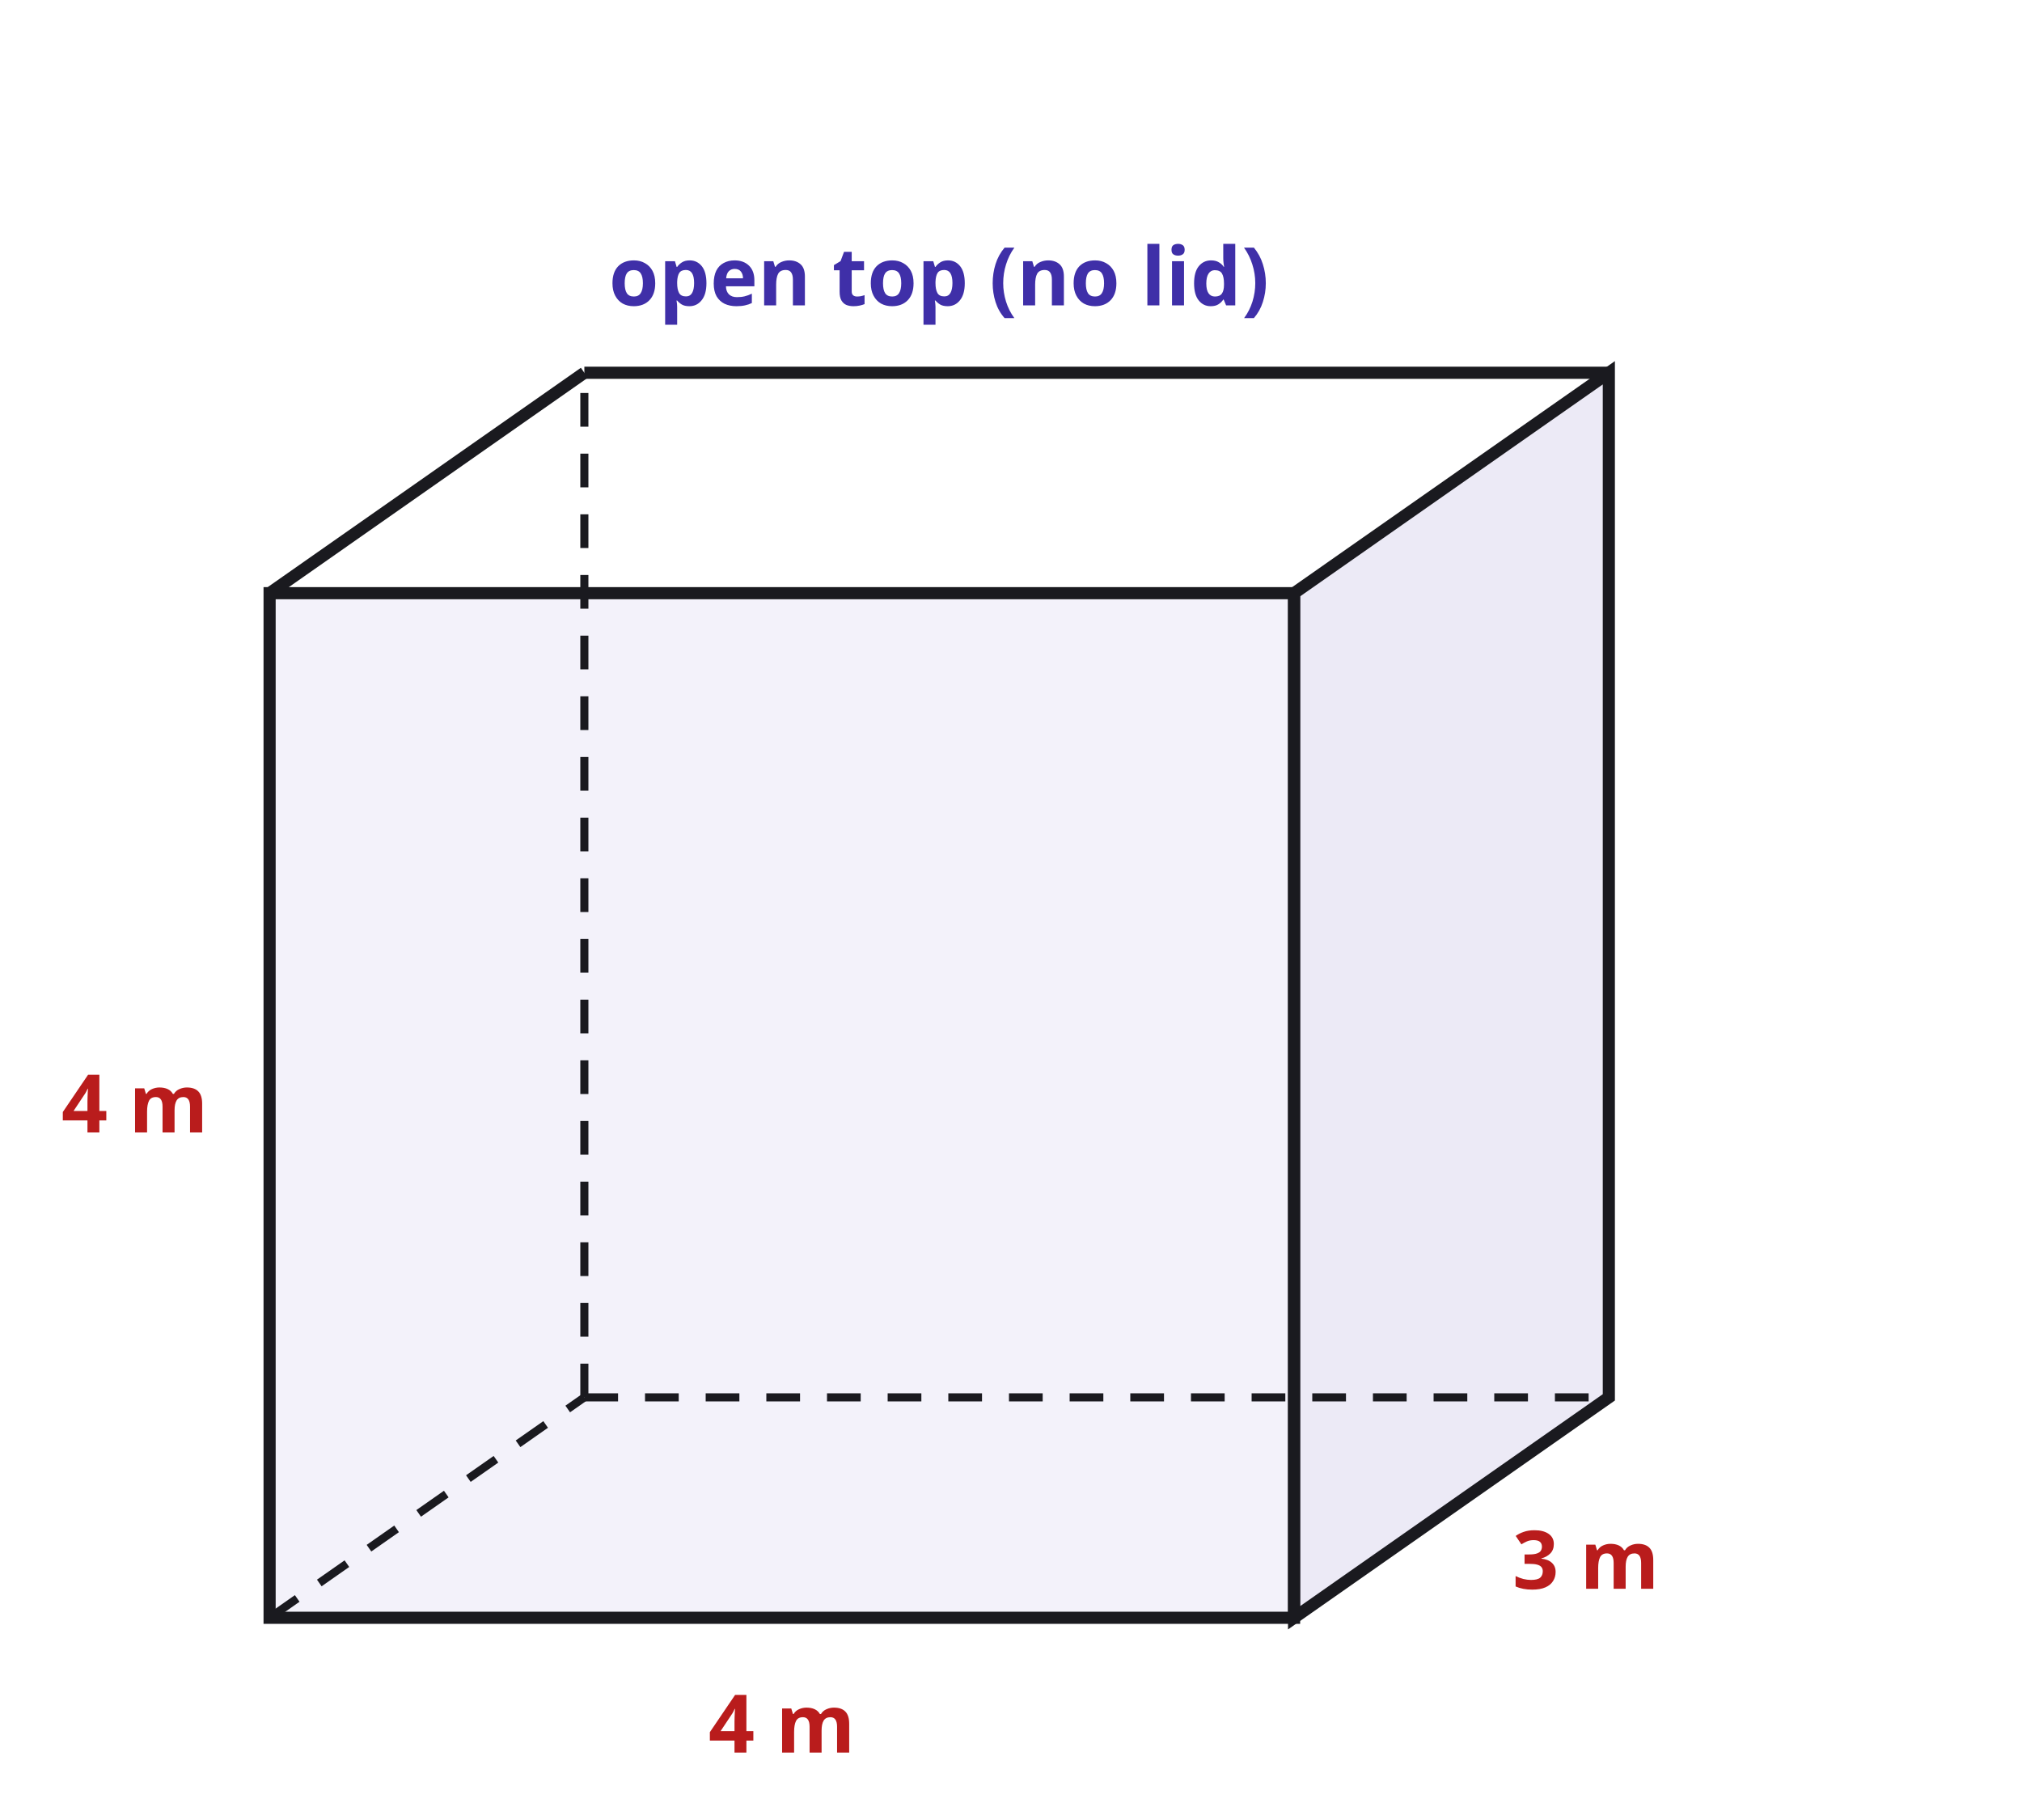
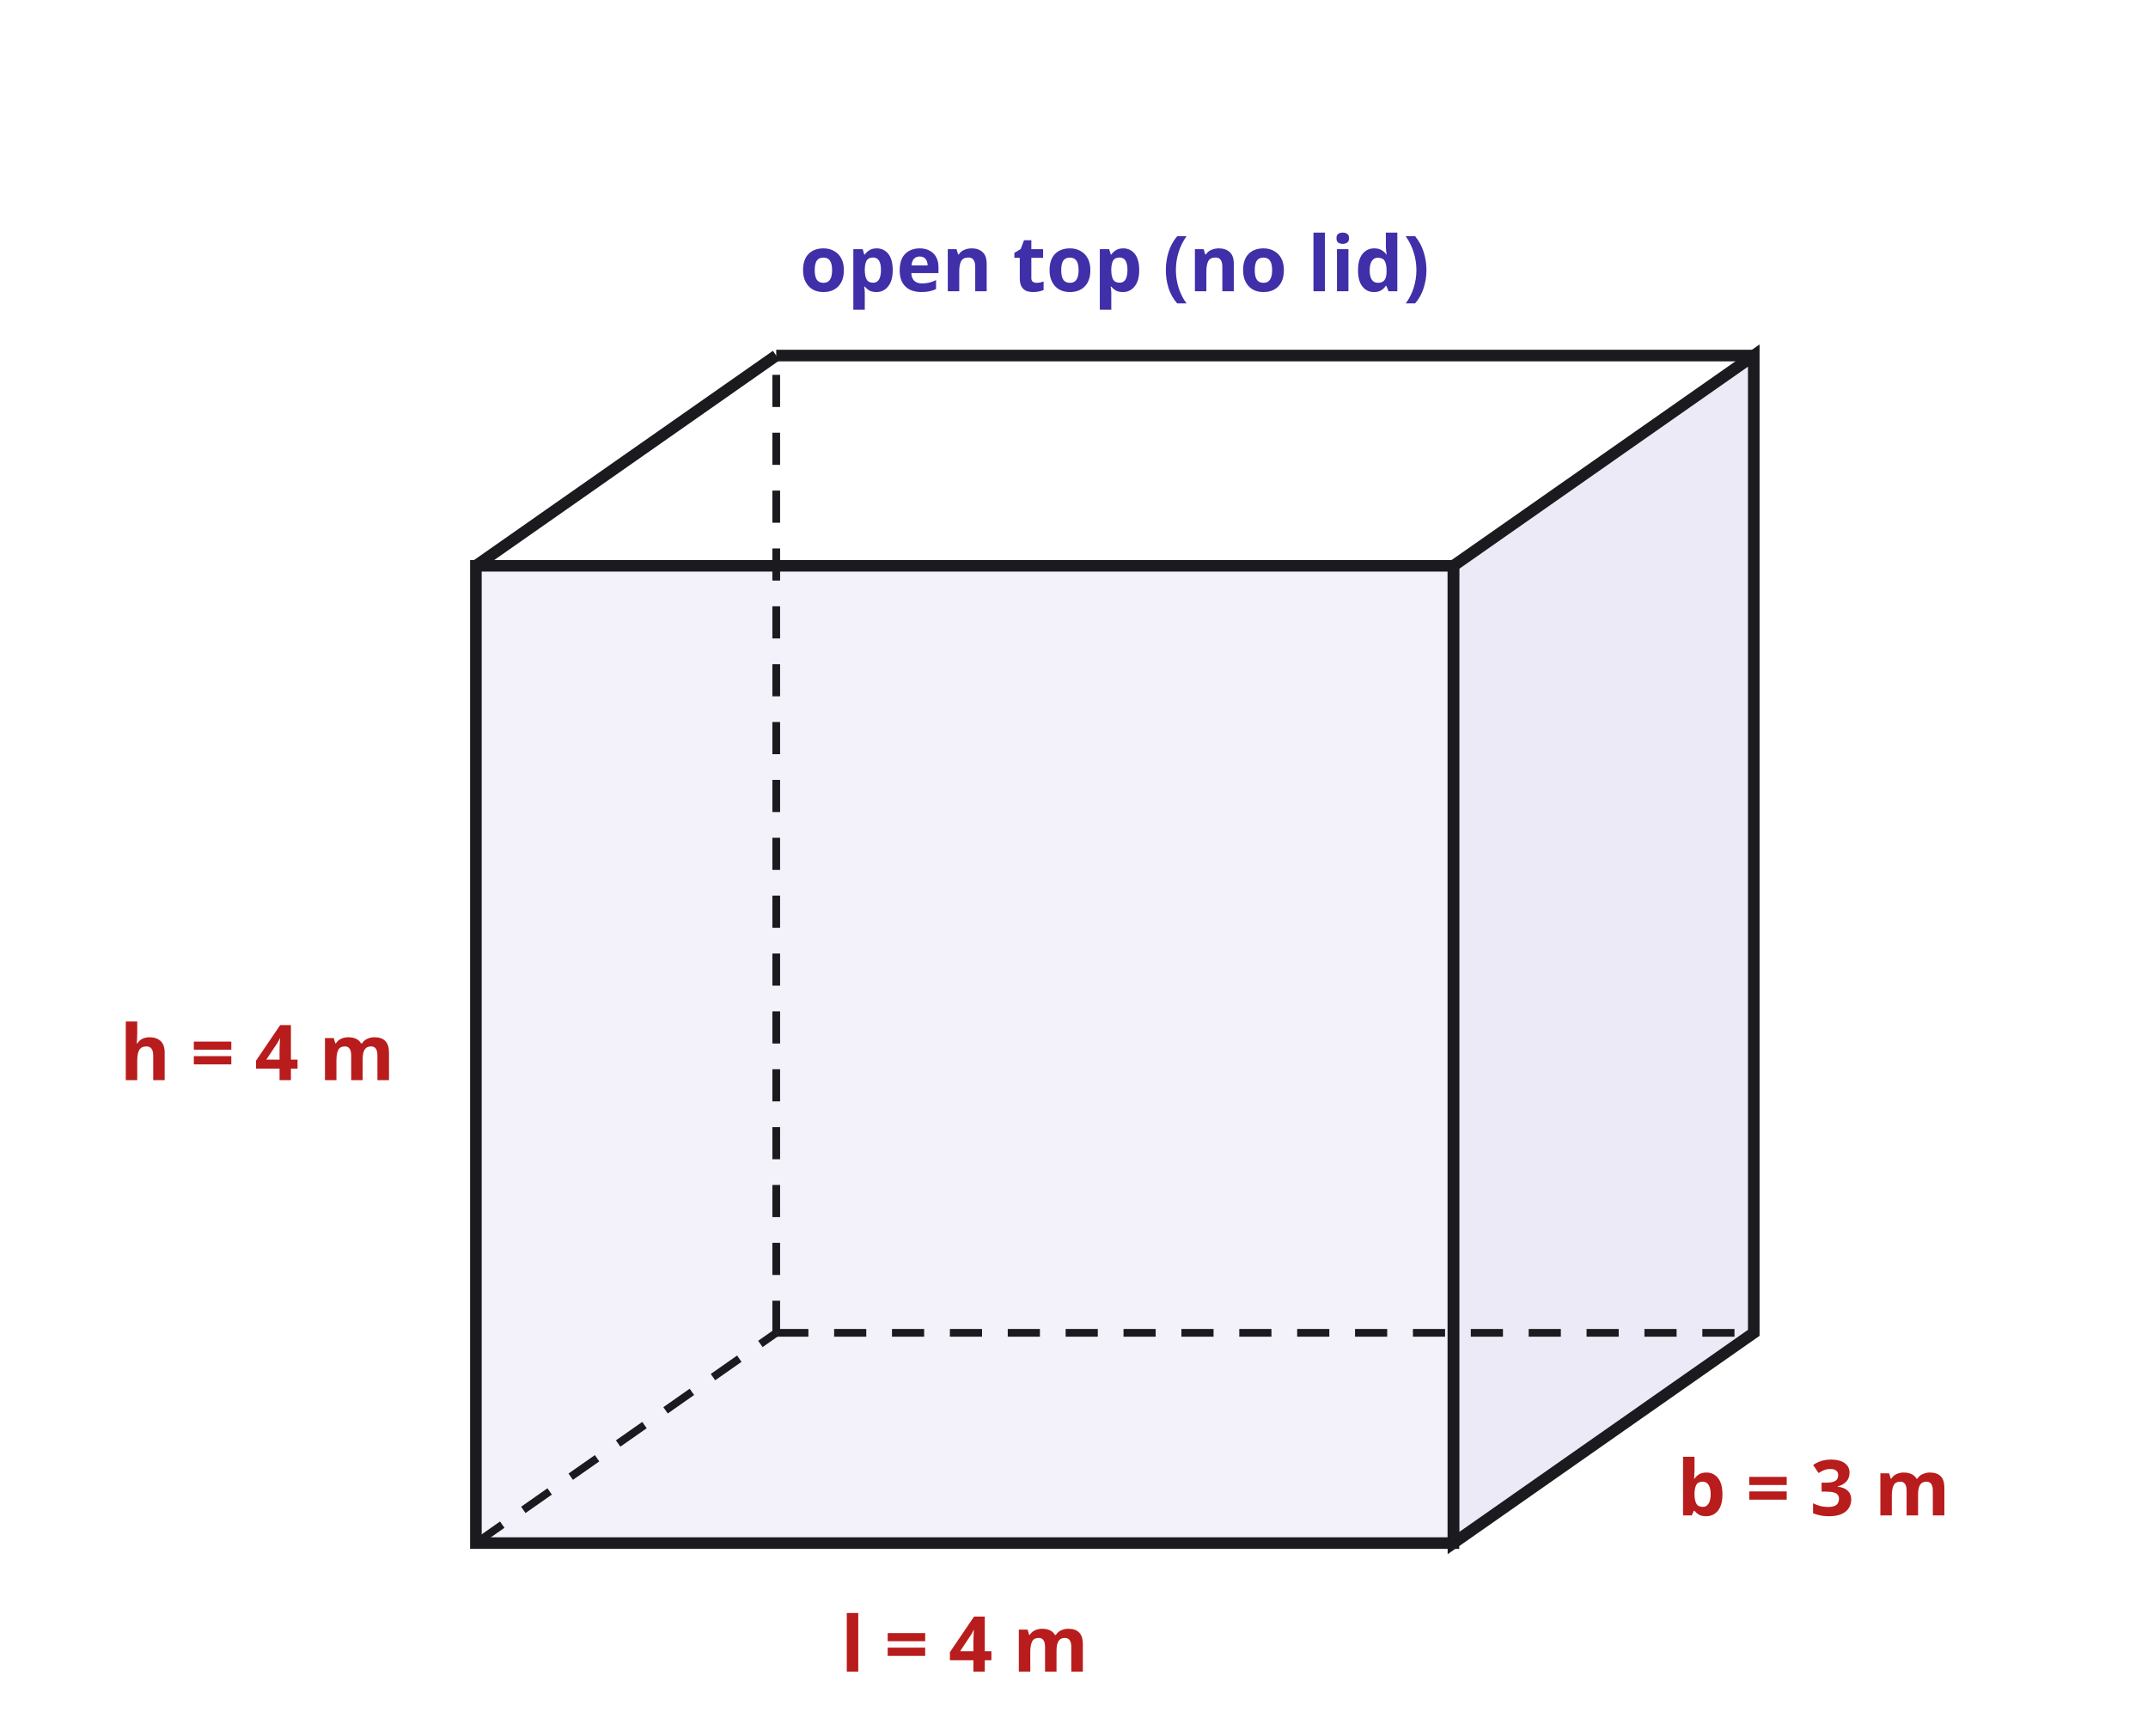
- <svg xmlns="http://www.w3.org/2000/svg" viewBox="0 0 300 270" width="300" height="270" role="img" aria-label="An open rectangular box with no lid, 4 metres long, 3 metres wide and 4 metres high">
+ <svg xmlns="http://www.w3.org/2000/svg" viewBox="-34 0 334 270" width="334" height="270" role="img" aria-label="An open rectangular box with no lid, 4 metres long, 3 metres wide and 4 metres high">
  <path d="M40.0 240.0 L192.0 240.0 L192.0 88.0 L40.0 88.0 Z" fill="#3f2fa8" fill-opacity="0.06" stroke="#1a1a1f" stroke-width="1.8" />
  <path d="M192.0 240.0 L238.7 207.3 L238.7 55.3 L192.0 88.0 Z" fill="#3f2fa8" fill-opacity="0.10" stroke="#1a1a1f" stroke-width="1.8" />
  <path d="M40.0 240.0 L86.7 207.3" fill="none" stroke="#1a1a1f" stroke-width="1.2" stroke-dasharray="5 4" />
  <path d="M86.7 207.3 L238.7 207.3" fill="none" stroke="#1a1a1f" stroke-width="1.2" stroke-dasharray="5 4" />
  <path d="M86.7 207.3 L86.7 55.3" fill="none" stroke="#1a1a1f" stroke-width="1.2" stroke-dasharray="5 4" />
  <path d="M40.0 88.0 L86.7 55.3" fill="none" stroke="#1a1a1f" stroke-width="1.8" />
  <path d="M86.7 55.3 L238.7 55.3" fill="none" stroke="#1a1a1f" stroke-width="1.8" />
-   <text x="116.0" y="260.0" font-family="system-ui, sans-serif" font-size="12" font-weight="700" fill="#b91c1c" text-anchor="middle">4 m</text>
-   <text x="235.3" y="235.7" font-family="system-ui, sans-serif" font-size="12" font-weight="700" fill="#b91c1c" text-anchor="middle">3 m</text>
-   <text x="20.0" y="168.0" font-family="system-ui, sans-serif" font-size="12" font-weight="700" fill="#b91c1c" text-anchor="middle">4 m</text>
+   <text x="116.0" y="260.0" font-family="system-ui, sans-serif" font-size="12" font-weight="700" fill="#b91c1c" text-anchor="middle">l = 4 m</text>
+   <text x="248.0" y="235.7" font-family="system-ui, sans-serif" font-size="12" font-weight="700" fill="#b91c1c" text-anchor="middle">b = 3 m</text>
+   <text x="6.0" y="168.0" font-family="system-ui, sans-serif" font-size="12" font-weight="700" fill="#b91c1c" text-anchor="middle">h = 4 m</text>
  <text x="139.3" y="45.3" font-family="system-ui, sans-serif" font-size="12" font-weight="700" fill="#3f2fa8" text-anchor="middle">open top (no lid)</text>
</svg>
